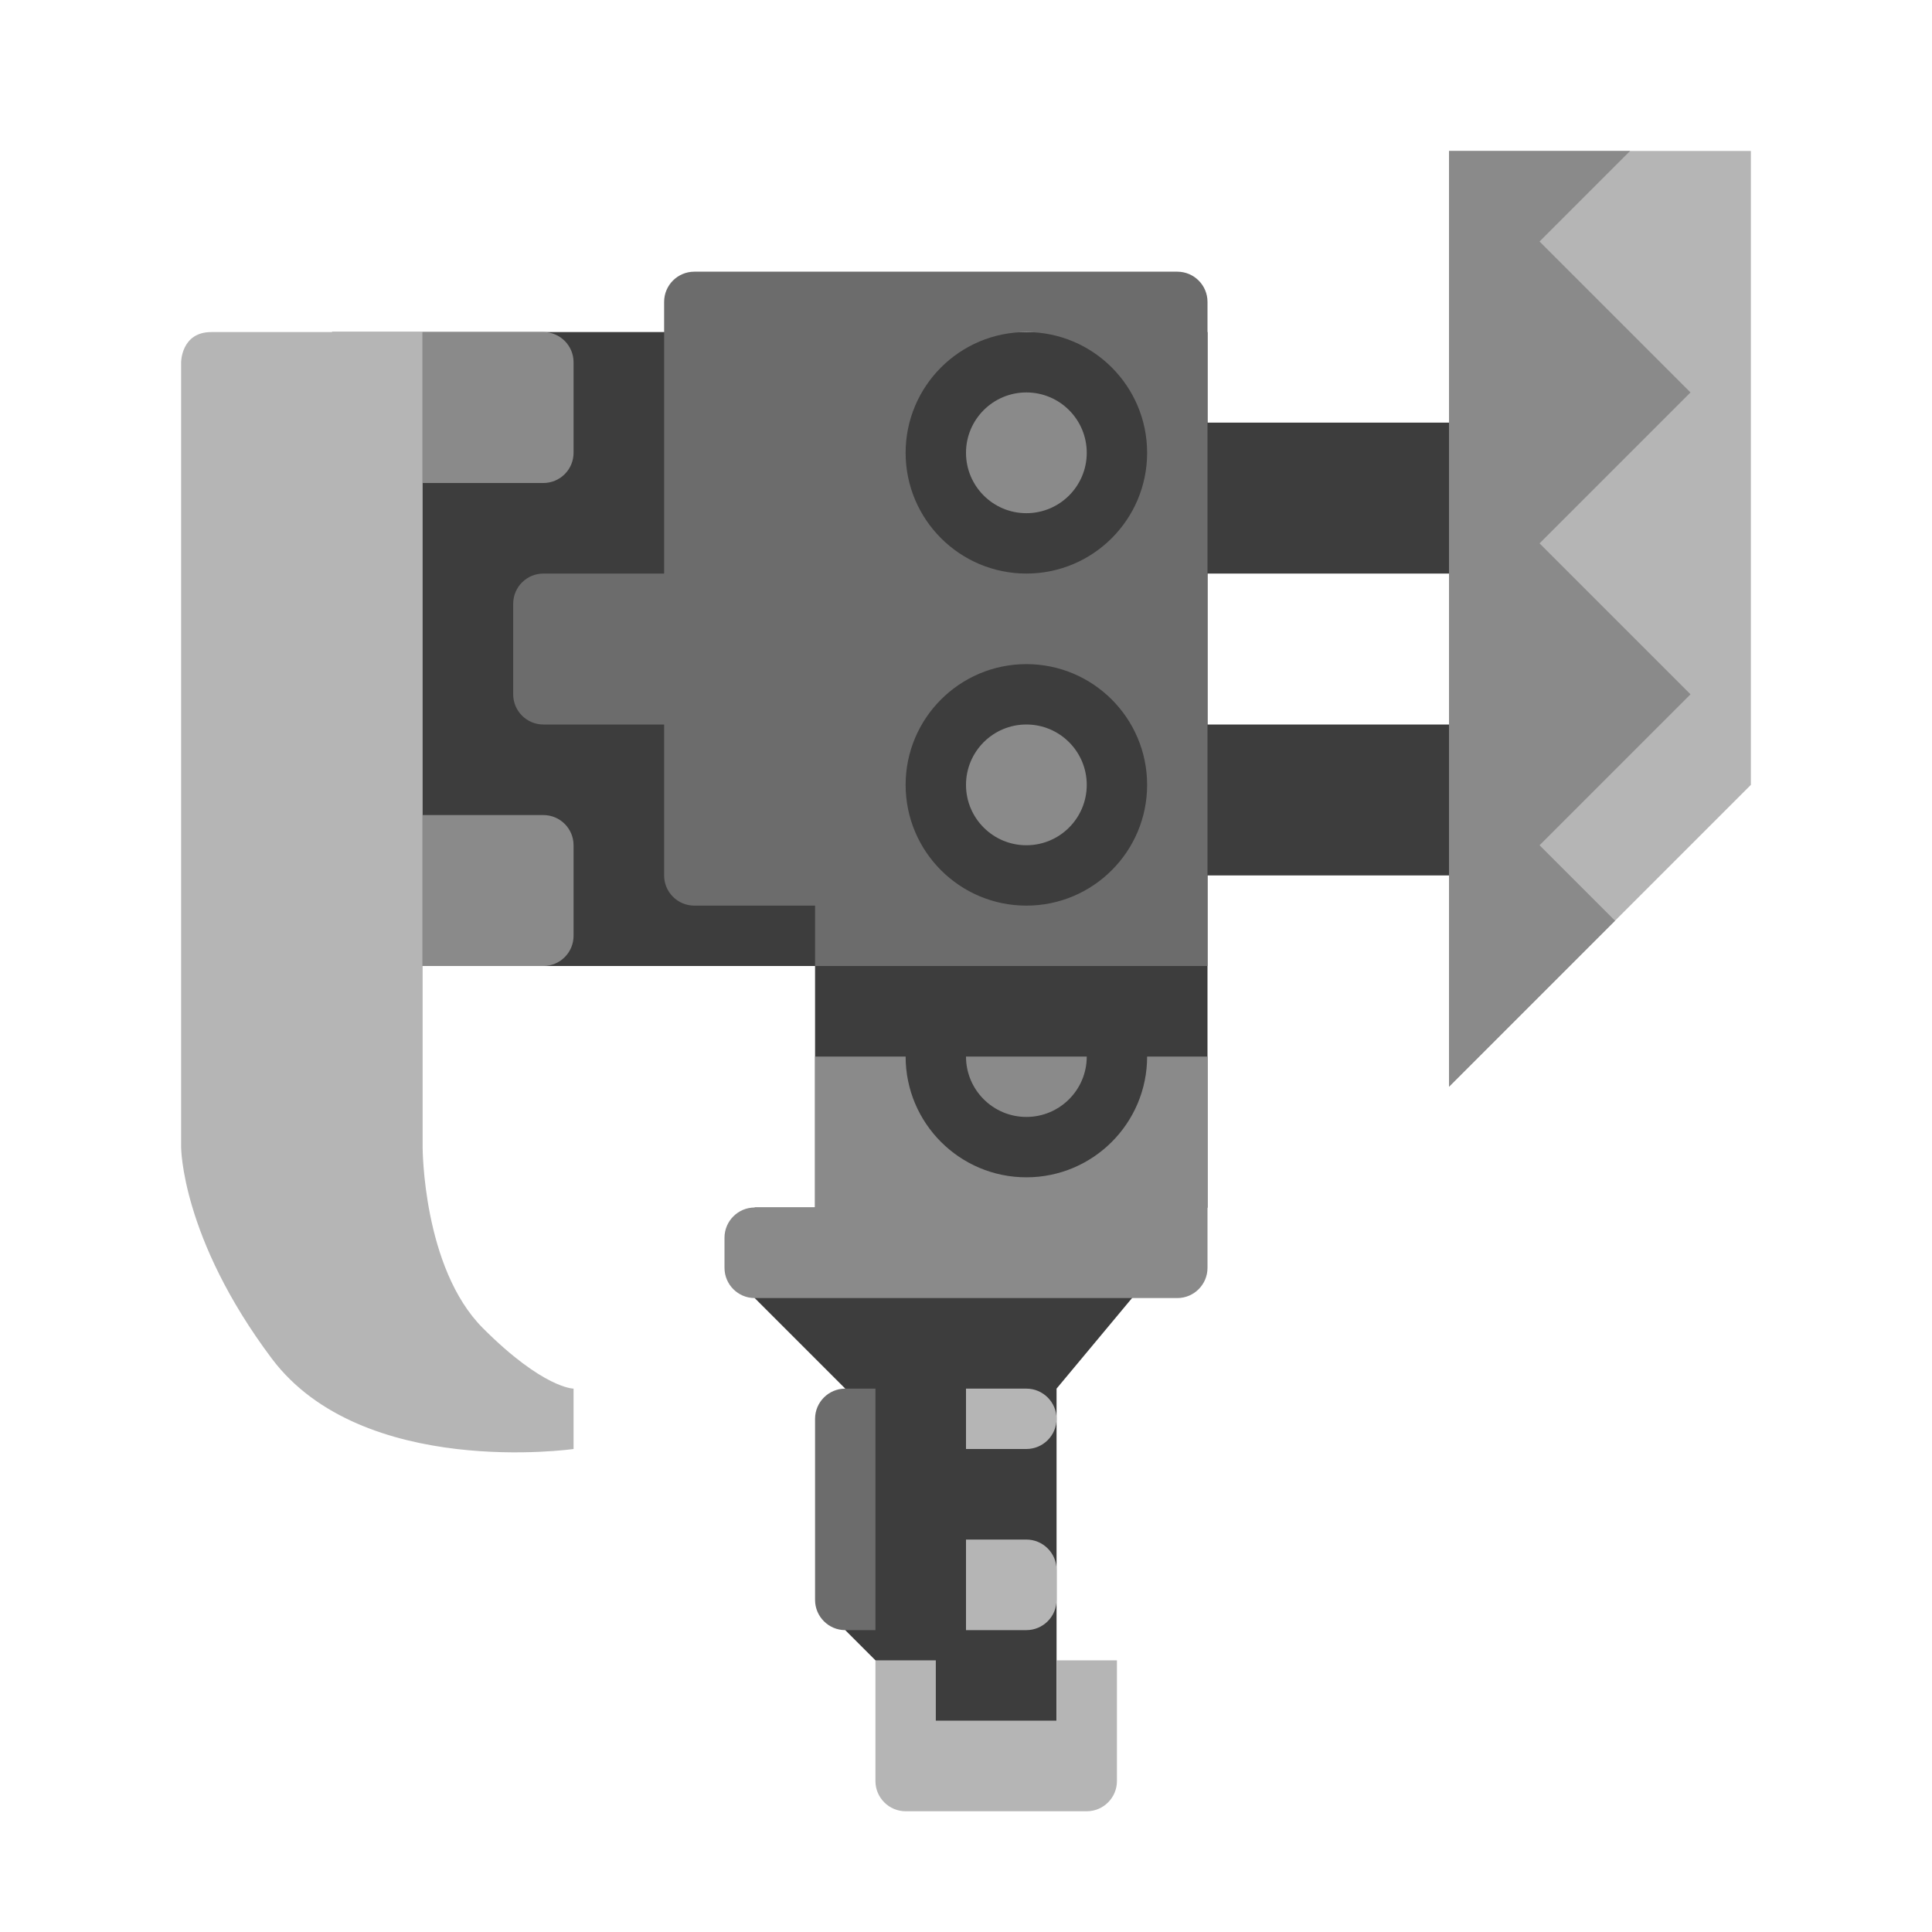
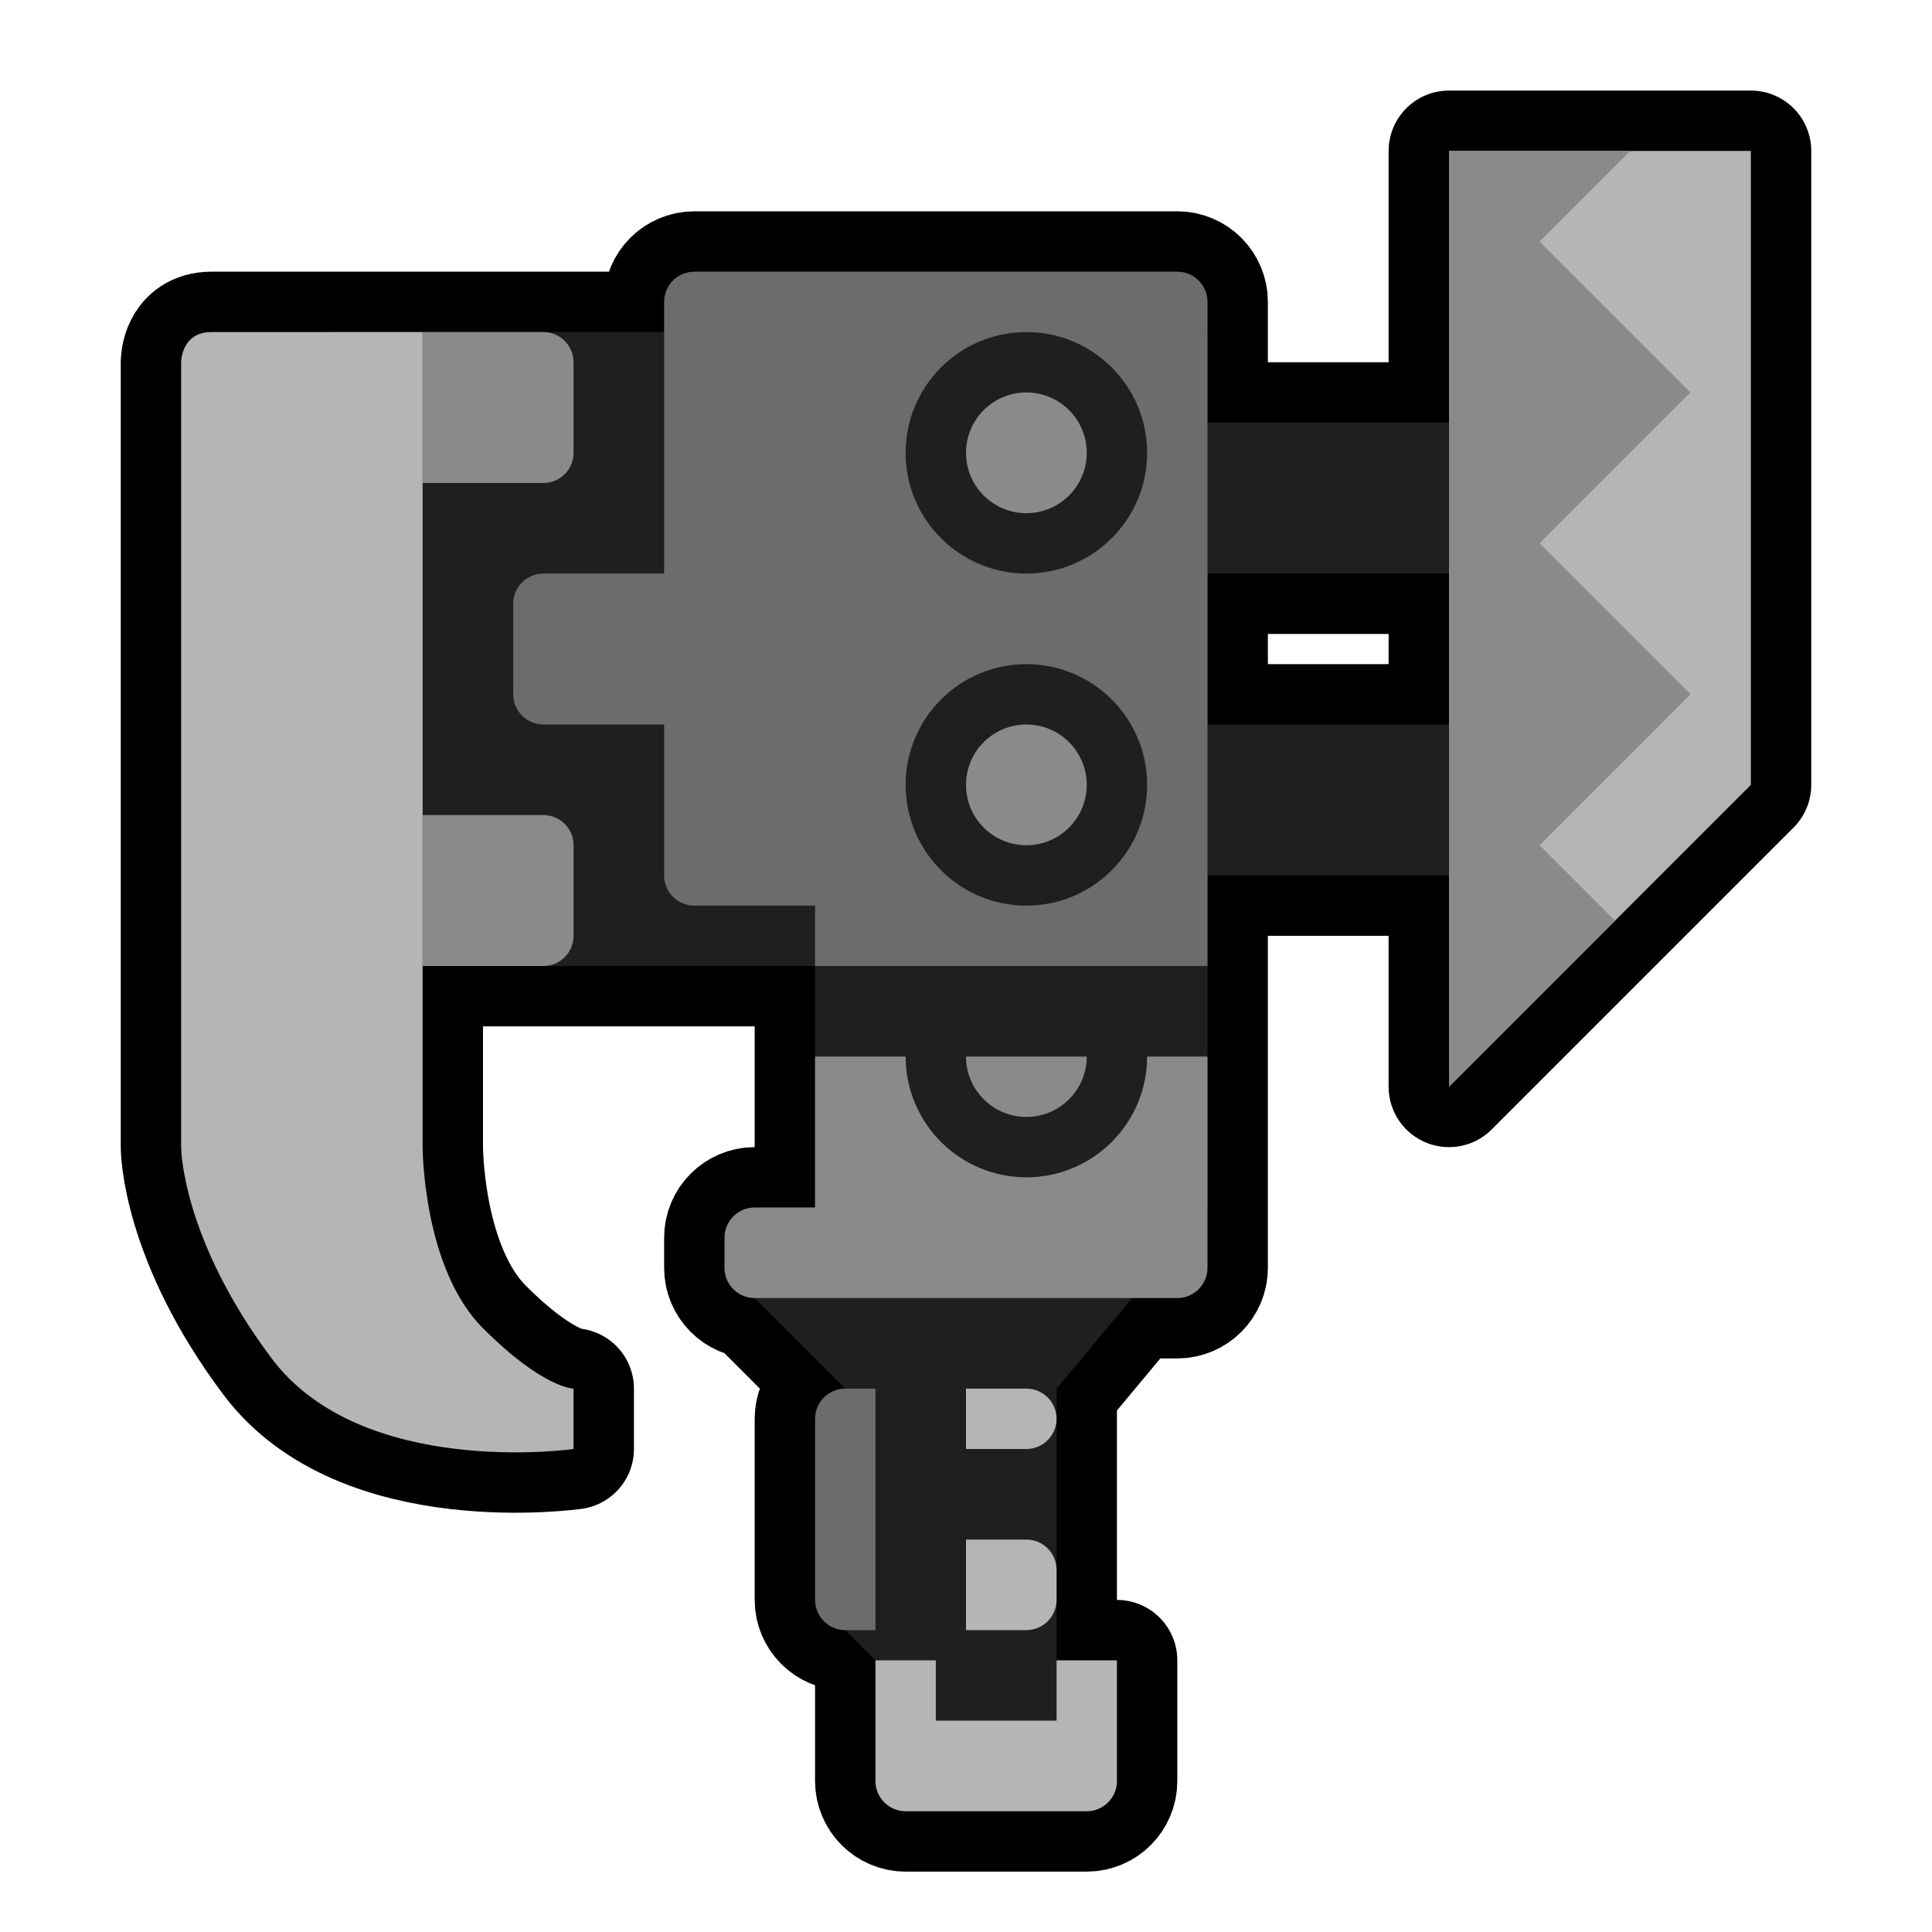
- <svg xmlns="http://www.w3.org/2000/svg" width="100%" height="100%" viewBox="0 0 64 64" version="1.1" xml:space="preserve" style="fill-rule:evenodd;clip-rule:evenodd;stroke-linejoin:round;stroke-miterlimit:2;">
-   <g transform="matrix(1,0,0,1,0,-512)">
-     <g transform="matrix(1,0,0,1,0,-544)">
-       <g id="Switch_Axe_Rank_01" transform="matrix(1,0,0,1,-512,96)">
-         <path id="background" d="M552,974L561,974L561,979L552,979L552,984L561,984L561,989L552,989L552,1000L547,1006L547,1018L542,1018L542,1016L540,1014L540,1006L537,1003L537,1000L539,1000L539,992L523,992L523,971L552,971L552,974Z" style="fill-opacity:0.76;" />
-         <path id="color_03" d="M541,1006L540,1006C539.448,1006 539,1006.45 539,1007L539,1013C539,1013.55 539.448,1014 540,1014L541,1014L541,1006ZM552,992L539,992L539,990L535,990C534.448,990 534,989.552 534,989L534,984L530,984C529.448,984 529,983.552 529,983L529,980C529,979.448 529.448,979 530,979L534,979L534,970C534,969.448 534.448,969 535,969L551,969C551.552,969 552,969.448 552,970L552,992ZM546,982C548.208,982 550,983.792 550,986C550,988.208 548.208,990 546,990C543.792,990 542,988.208 542,986C542,983.792 543.792,982 546,982ZM546,971C548.208,971 550,972.792 550,975C550,977.208 548.208,979 546,979C543.792,979 542,977.208 542,975C542,972.792 543.792,971 546,971Z" style="fill:rgb(108,108,108);" />
-         <path id="color_01" d="M547,1015L549,1015L549,1019C549,1019.55 548.552,1020 548,1020L542,1020C541.448,1020 541,1019.55 541,1019L541,1015L543,1015L543,1017L547,1017L547,1015ZM547,1012C547,1011.45 546.552,1011 546,1011L544,1011L544,1014L546,1014C546.552,1014 547,1013.55 547,1013L547,1012ZM526,971L526,998C526,998 526,1002 528,1004C530,1006 531,1006 531,1006L531,1008C531,1008 524,1009 521,1005C518,1001 518,998 518,998L518,972C518,972 518,971 519,971L526,971ZM547,1007C547,1006.45 546.552,1006 546,1006L544,1006L544,1008L546,1008C546.552,1008 547,1007.55 547,1007ZM560,965L570,965L570,986L560,996L560,965Z" style="fill:rgb(181,181,181);" />
-         <path id="color_02" d="M550,995L552,995L552,1002C552,1002.55 551.552,1003 551,1003L537,1003C536.448,1003 536,1002.55 536,1002L536,1001C536,1000.45 536.448,1000 537,1000L539,1000L539,995L542,995C542,997.208 543.792,999 546,999C548.208,999 550,997.208 550,995ZM548,995L544,995C544,996.104 544.896,997 546,997C547.104,997 548,996.104 548,995ZM566,965L563,968L568,973L563,978L568,983L563,988L565.5,990.5L560,996L560,965L566,965ZM531,988C531,987.448 530.552,987 530,987L526,987L526,992L530,992C530.552,992 531,991.552 531,991L531,988ZM546,984C547.104,984 548,984.896 548,986C548,987.104 547.104,988 546,988C544.896,988 544,987.104 544,986C544,984.896 544.896,984 546,984ZM546,973C547.104,973 548,973.896 548,975C548,976.104 547.104,977 546,977C544.896,977 544,976.104 544,975C544,973.896 544.896,973 546,973ZM531,972C531,971.448 530.552,971 530,971L526,971L526,976L530,976C530.552,976 531,975.552 531,975L531,972Z" style="fill:rgb(138,138,138);" />
+ <svg xmlns="http://www.w3.org/2000/svg" width="100%" height="100%" viewBox="0 0 64 64" version="1.1" xml:space="preserve" style="fill-rule:evenodd;clip-rule:evenodd;stroke-linejoin:round;stroke-miterlimit:2;" id="svg22250">
+   <defs id="defs22254">
+         
+     
+             
+         
+                 
+                 
+                 
+                 
+             </defs>
+   <path id="background" style="fill-opacity:0.76;fill:none;stroke:#000000;stroke-opacity:1;stroke-width:4;stroke-dasharray:none" d="M 48 5 L 48 14 L 40 14 L 40 11 L 40 10 C 40 9.448 39.552 9 39 9 L 23 9 C 22.448 9 22 9.448 22 10 L 22 11 L 18 11 L 14 11 L 11 11 L 7 11 C 6 11 6 12 6 12 L 6 38 C 6 38 6 41 9 45 C 12 49 19 48 19 48 L 19 46 C 19 46 18 46 16 44 C 14 42 14 38 14 38 L 14 32 L 18 32 L 27 32 L 27 35 L 27 40 L 25 40 C 24.448 40 24 40.45 24 41 L 24 42 C 24 42.55 24.448 43 25 43 L 28 46 C 27.448 46 27 46.45 27 47 L 27 53 C 27 53.55 27.448 54 28 54 L 29 55 L 29 59 C 29 59.55 29.448 60 30 60 L 36 60 C 36.552 60 37 59.55 37 59 L 37 55 L 35 55 L 35 53 L 35 52 L 35 47 L 35 46 L 37.5 43 L 39 43 C 39.552 43 40 42.55 40 42 L 40 40 L 40 35 L 40 32 L 40 29 L 48 29 L 48 36 L 53.5 30.5 L 58 26 L 58 5 L 54 5 L 48 5 z M 40 19 L 48 19 L 48 24 L 40 24 L 40 19 z " />
+   <g transform="matrix(1,0,0,1,0,-512)" id="g22748">
+     <g transform="matrix(1,0,0,1,0,-544)" id="g22746">
+       <g id="g22744" transform="matrix(1,0,0,1,-512,96)">
+         <path id="path22736" d="M552,974L561,974L561,979L552,979L552,984L561,984L561,989L552,989L552,1000L547,1006L547,1018L542,1018L542,1016L540,1014L540,1006L537,1003L537,1000L539,1000L539,992L523,992L523,971L552,971L552,974Z" style="fill-opacity:1;fill:#1f1f1f" />
+         <path id="path22738" d="M541,1006L540,1006C539.448,1006 539,1006.45 539,1007L539,1013C539,1013.55 539.448,1014 540,1014L541,1014L541,1006ZM552,992L539,992L539,990L535,990C534.448,990 534,989.552 534,989L534,984L530,984C529.448,984 529,983.552 529,983L529,980C529,979.448 529.448,979 530,979L534,979L534,970C534,969.448 534.448,969 535,969L551,969C551.552,969 552,969.448 552,970L552,992ZM546,982C548.208,982 550,983.792 550,986C550,988.208 548.208,990 546,990C543.792,990 542,988.208 542,986C542,983.792 543.792,982 546,982ZM546,971C548.208,971 550,972.792 550,975C550,977.208 548.208,979 546,979C543.792,979 542,977.208 542,975C542,972.792 543.792,971 546,971Z" style="fill:rgb(108,108,108);" />
+         <path id="path22740" d="M547,1015L549,1015L549,1019C549,1019.55 548.552,1020 548,1020L542,1020C541.448,1020 541,1019.55 541,1019L541,1015L543,1015L543,1017L547,1017L547,1015ZM547,1012C547,1011.45 546.552,1011 546,1011L544,1011L544,1014L546,1014C546.552,1014 547,1013.55 547,1013L547,1012ZM526,971L526,998C526,998 526,1002 528,1004C530,1006 531,1006 531,1006L531,1008C531,1008 524,1009 521,1005C518,1001 518,998 518,998L518,972C518,972 518,971 519,971L526,971ZM547,1007C547,1006.45 546.552,1006 546,1006L544,1006L544,1008L546,1008C546.552,1008 547,1007.55 547,1007ZM560,965L570,965L570,986L560,996L560,965Z" style="fill:rgb(181,181,181);" />
+         <path id="path22742" d="M550,995L552,995L552,1002C552,1002.55 551.552,1003 551,1003L537,1003C536.448,1003 536,1002.55 536,1002L536,1001C536,1000.45 536.448,1000 537,1000L539,1000L539,995L542,995C542,997.208 543.792,999 546,999C548.208,999 550,997.208 550,995ZM548,995L544,995C544,996.104 544.896,997 546,997C547.104,997 548,996.104 548,995ZM566,965L563,968L568,973L563,978L568,983L563,988L565.5,990.5L560,996L560,965L566,965ZM531,988C531,987.448 530.552,987 530,987L526,987L526,992L530,992C530.552,992 531,991.552 531,991L531,988ZM546,984C547.104,984 548,984.896 548,986C548,987.104 547.104,988 546,988C544.896,988 544,987.104 544,986C544,984.896 544.896,984 546,984ZM546,973C547.104,973 548,973.896 548,975C548,976.104 547.104,977 546,977C544.896,977 544,976.104 544,975C544,973.896 544.896,973 546,973ZM531,972C531,971.448 530.552,971 530,971L526,971L526,976L530,976C530.552,976 531,975.552 531,975L531,972Z" style="fill:rgb(138,138,138);" />
      </g>
    </g>
  </g>
</svg>
